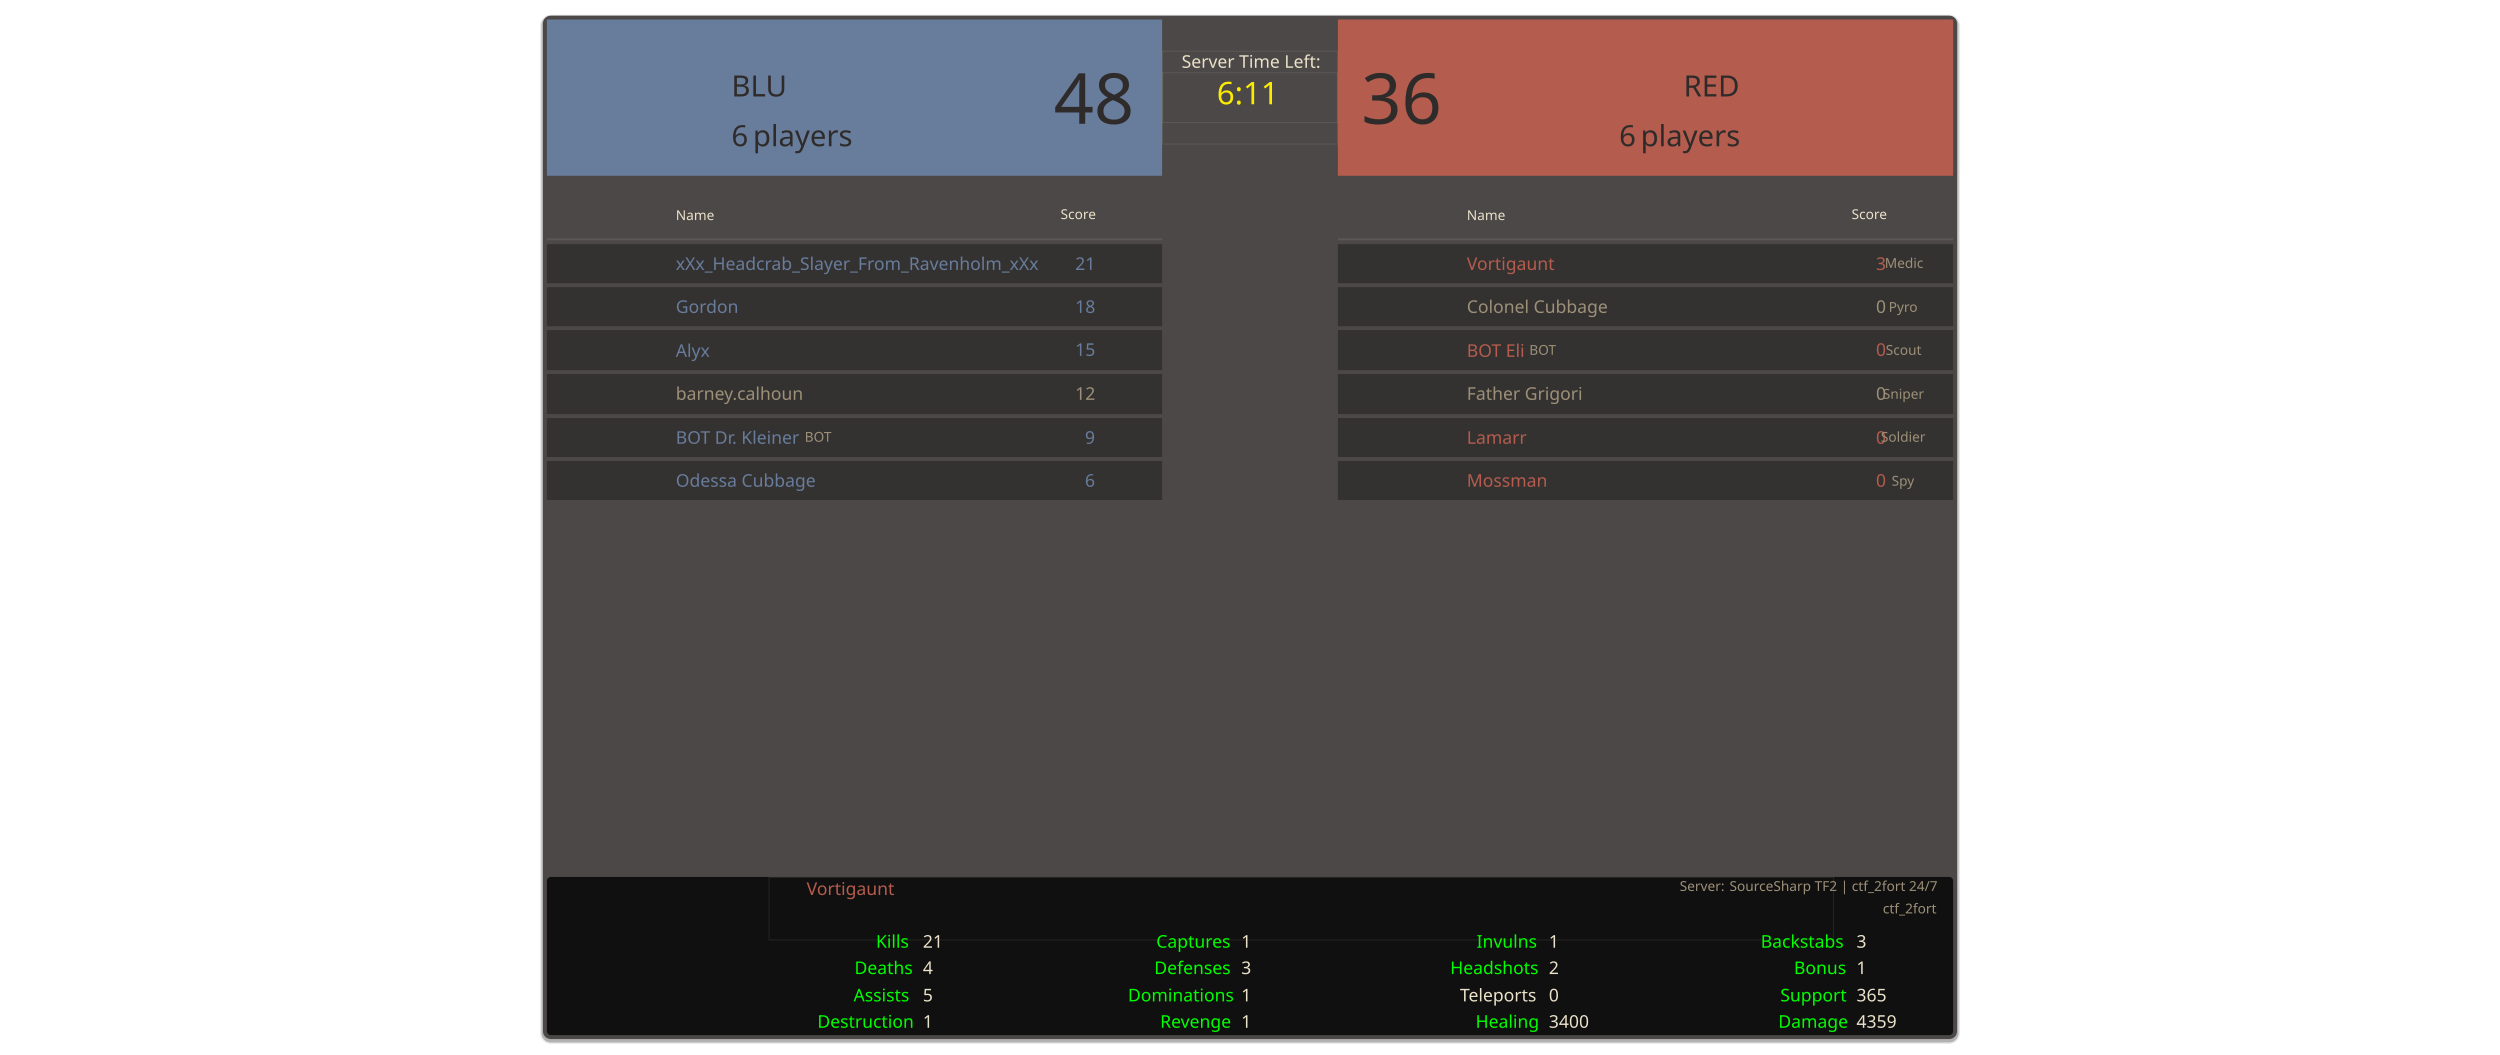
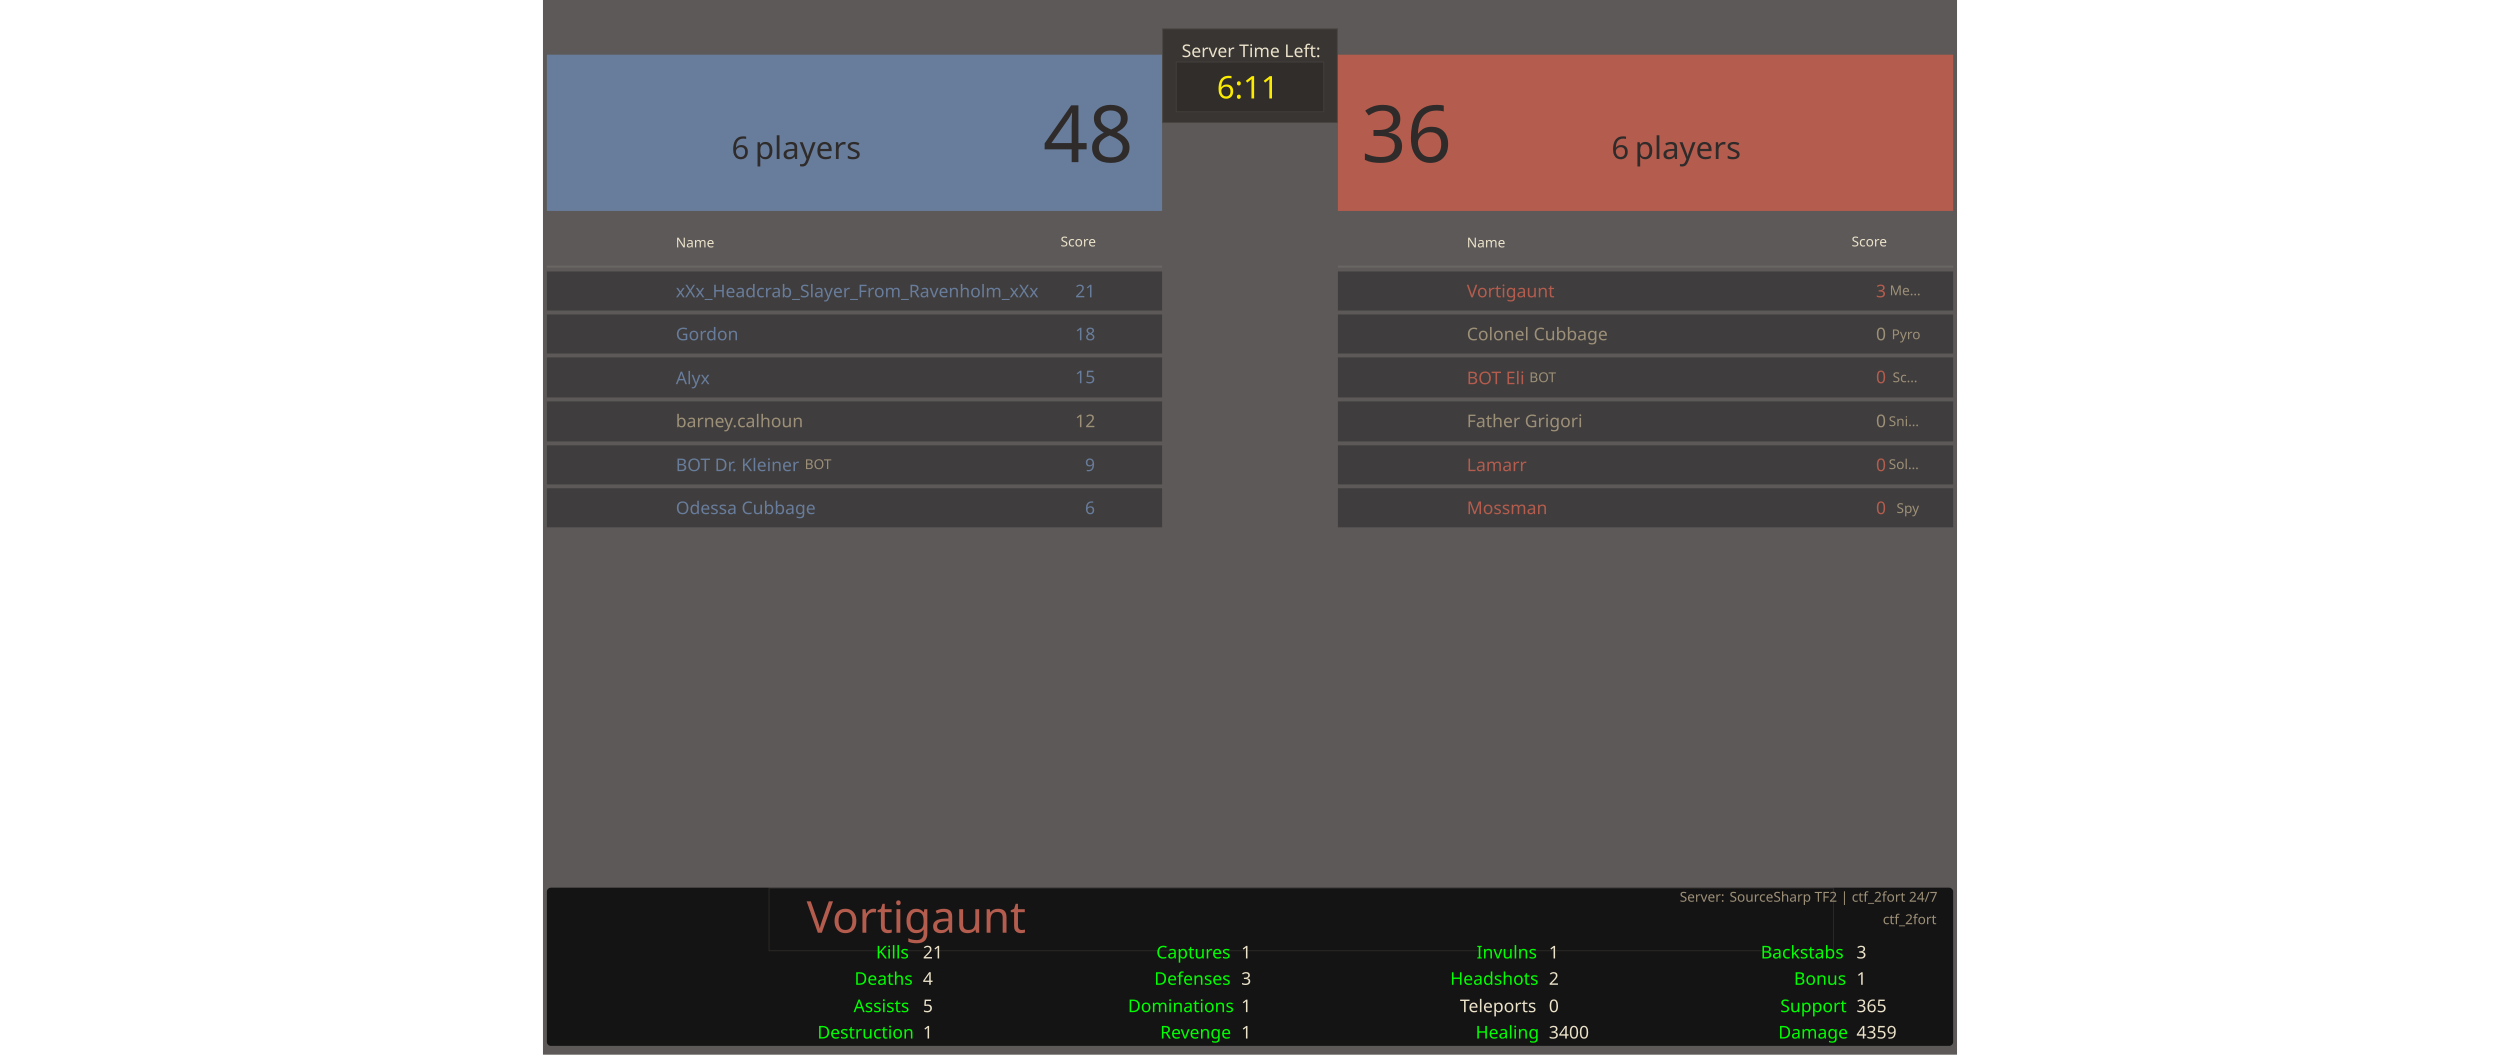
<svg xmlns="http://www.w3.org/2000/svg" width="2560" height="1080" viewBox="0 0 2560 1080" data-scale="1">
-   <rect x="553" y="15" width="1454" height="1054" rx="11" fill="#000000" fill-opacity="0.09" data-e="2" />
-   <rect x="554.5" y="16.5" width="1451" height="1051" rx="9.5" fill="#000000" fill-opacity="0.24" data-e="2" />
-   <rect x="556" y="16" width="1448" height="1048" rx="8" fill="#2e2b2a" fill-opacity="0.78" data-e="2" />
-   <rect x="560" y="20" width="630" height="160" fill="#687c9b" data-e="4" />
-   <text x="749" y="98.75" font-family="TF2 Build" font-size="30" font-weight="500" fill="#2e2b2a" xml:space="preserve" data-e="6">BLU</text>
-   <text x="749" y="149.75" font-family="TF2 Build" font-size="30" font-weight="500" fill="#2e2b2a" xml:space="preserve" data-e="8">6</text>
-   <text x="771" y="149.75" font-family="TF2 Build" font-size="30" font-weight="500" fill="#2e2b2a" xml:space="preserve" data-e="9">players</text>
-   <text x="1079" y="126.8" font-family="TF2 Build" font-size="72" font-weight="500" fill="#2e2b2a" xml:space="preserve" data-e="10">48</text>
-   <rect x="1190.5" y="52.5" width="179" height="95" fill="none" stroke="#ebe2ca" stroke-opacity="0.1" stroke-width="1" data-e="12" />
-   <text x="1210" y="69.45" font-family="TF2 Secondary" font-size="18" font-weight="500" fill="#ebe2ca" xml:space="preserve" data-e="13">Server Time Left:</text>
-   <rect x="1190.5" y="74.5" width="179" height="51" fill="none" stroke="#ebe2ca" stroke-opacity="0.1" stroke-width="1" data-e="14" />
-   <text x="1246" y="106.8" font-family="TF2 Secondary" font-size="32" font-weight="500" fill="#fbeb00" xml:space="preserve" data-e="15">6:11</text>
-   <rect x="1370" y="20" width="630" height="160" fill="#b45c4d" data-e="16" />
-   <text x="1724" y="98.75" font-family="TF2 Build" font-size="30" font-weight="500" fill="#2e2b2a" xml:space="preserve" data-e="18">RED</text>
-   <text x="1658" y="149.75" font-family="TF2 Build" font-size="30" font-weight="500" fill="#2e2b2a" xml:space="preserve" data-e="20">6</text>
-   <text x="1680" y="149.75" font-family="TF2 Build" font-size="30" font-weight="500" fill="#2e2b2a" xml:space="preserve" data-e="21">players</text>
-   <text x="1394" y="126.8" font-family="TF2 Build" font-size="72" font-weight="500" fill="#2e2b2a" xml:space="preserve" data-e="22">36</text>
+   <rect x="556" y="0" width="1448" height="1080" fill="#2e2b2a" fill-opacity="0.78" data-e="1" />
+   <rect x="560" y="56" width="630" height="160" fill="#687c9b" data-e="4" />
+   <text x="749" y="162.8" font-family="TF2 Secondary" font-size="32" font-weight="500" fill="#2e2b2a" xml:space="preserve" data-e="6">6</text>
+   <text x="773" y="162.8" font-family="TF2 Secondary" font-size="32" font-weight="500" fill="#2e2b2a" xml:space="preserve" data-e="7">players</text>
+   <text x="1068" y="166.02" font-family="TF2" font-size="81" font-weight="500" fill="#2e2b2a" xml:space="preserve" data-e="8">48</text>
+   <rect x="1190" y="29" width="180" height="97" fill="#2e2b2a" fill-opacity="0.78" data-e="10" />
+   <rect x="1190.5" y="29.5" width="179" height="96" fill="none" stroke="#ebe2ca" stroke-opacity="0.1" stroke-width="1" data-e="10" />
+   <text x="1210" y="58.45" font-family="TF2 Secondary" font-size="18" font-weight="500" fill="#ebe2ca" xml:space="preserve" data-e="11">Server Time Left:</text>
+   <rect x="1204" y="63" width="152" height="52" fill="#2e2b2a" fill-opacity="0.78" data-e="12" />
+   <rect x="1204.5" y="63.5" width="151" height="51" fill="none" stroke="#ebe2ca" stroke-opacity="0.1" stroke-width="1" data-e="12" />
+   <text x="1246" y="100.8" font-family="TF2 Secondary" font-size="32" font-weight="500" fill="#fbeb00" xml:space="preserve" data-e="14">6:11</text>
+   <rect x="1370" y="56" width="630" height="160" fill="#b45c4d" data-e="15" />
+   <text x="1650" y="162.8" font-family="TF2 Secondary" font-size="32" font-weight="500" fill="#2e2b2a" xml:space="preserve" data-e="17">6</text>
+   <text x="1674" y="162.8" font-family="TF2 Secondary" font-size="32" font-weight="500" fill="#2e2b2a" xml:space="preserve" data-e="18">players</text>
+   <text x="1394" y="166.02" font-family="TF2" font-size="81" font-weight="500" fill="#2e2b2a" xml:space="preserve" data-e="19">36</text>
  <clipPath id="c0">
-     <rect x="560" y="200" width="630" height="690" />
+     <rect x="560" y="228" width="630" height="681" />
  </clipPath>
-   <g clip-path="url(#c0)" data-e="24">
-     <text x="692" y="225.35" font-family="TF2 Secondary" font-size="14" font-weight="500" fill="#ebe2ca" xml:space="preserve" data-e="31">Name</text>
-     <text x="1086" y="224.35" font-family="TF2 Secondary" font-size="14" font-weight="500" fill="#ebe2ca" xml:space="preserve" data-e="36">Score</text>
-     <rect x="560" y="244" width="630" height="2" fill="#ebe2ca" fill-opacity="0.1" data-e="39" />
-     <rect x="560" y="250" width="630" height="40" fill="#000000" fill-opacity="0.31" data-e="40" />
-     <text x="692" y="276.45" font-family="TF2 Secondary" font-size="18" font-weight="500" fill="#687c9b" xml:space="preserve" data-e="46">xXx_Headcrab_Slayer_From_Ravenholm_xXx</text>
-     <text x="1101" y="276.45" font-family="TF2 Secondary" font-size="18" font-weight="500" fill="#687c9b" xml:space="preserve" data-e="51">21</text>
-     <rect x="560" y="294" width="630" height="40" fill="#000000" fill-opacity="0.31" data-e="54" />
-     <text x="692" y="320.45" font-family="TF2 Secondary" font-size="18" font-weight="500" fill="#687c9b" xml:space="preserve" data-e="60">Gordon</text>
-     <text x="1101" y="320.45" font-family="TF2 Secondary" font-size="18" font-weight="500" fill="#687c9b" xml:space="preserve" data-e="65">18</text>
-     <rect x="560" y="338" width="630" height="41" fill="#000000" fill-opacity="0.31" data-e="68" />
-     <text x="692" y="365.45" font-family="TF2 Secondary" font-size="18" font-weight="500" fill="#687c9b" xml:space="preserve" data-e="74">Alyx</text>
-     <text x="1101" y="364.45" font-family="TF2 Secondary" font-size="18" font-weight="500" fill="#687c9b" xml:space="preserve" data-e="79">15</text>
-     <rect x="560" y="383" width="630" height="41" fill="#000000" fill-opacity="0.31" data-e="82" />
-     <text x="692" y="409.45" font-family="TF2 Secondary" font-size="18" font-weight="500" fill="#9d9078" xml:space="preserve" data-e="88">barney.calhoun</text>
-     <text x="1101" y="409.45" font-family="TF2 Secondary" font-size="18" font-weight="500" fill="#9d9078" xml:space="preserve" data-e="93">12</text>
-     <rect x="560" y="428" width="630" height="40" fill="#000000" fill-opacity="0.31" data-e="96" />
-     <text x="692" y="454.45" font-family="TF2 Secondary" font-size="18" font-weight="500" fill="#687c9b" xml:space="preserve" data-e="102">BOT Dr. Kleiner</text>
-     <text x="824" y="452.35" font-family="TF2 Secondary" font-size="14" font-weight="500" fill="#9d9078" xml:space="preserve" data-e="103">BOT</text>
-     <text x="1111" y="454.45" font-family="TF2 Secondary" font-size="18" font-weight="500" fill="#687c9b" xml:space="preserve" data-e="108">9</text>
-     <rect x="560" y="472" width="630" height="40" fill="#000000" fill-opacity="0.31" data-e="111" />
-     <text x="692" y="498.45" font-family="TF2 Secondary" font-size="18" font-weight="500" fill="#687c9b" xml:space="preserve" data-e="117">Odessa Cubbage</text>
-     <text x="1111" y="498.45" font-family="TF2 Secondary" font-size="18" font-weight="500" fill="#687c9b" xml:space="preserve" data-e="122">6</text>
+   <g clip-path="url(#c0)" data-e="21">
+     <text x="692" y="253.35" font-family="TF2 Secondary" font-size="14" font-weight="500" fill="#ebe2ca" xml:space="preserve" data-e="28">Name</text>
+     <text x="1086" y="252.35" font-family="TF2 Secondary" font-size="14" font-weight="500" fill="#ebe2ca" xml:space="preserve" data-e="33">Score</text>
+     <rect x="560" y="272" width="630" height="2" fill="#ebe2ca" fill-opacity="0.1" data-e="36" />
+     <rect x="560" y="278" width="630" height="40" fill="#000000" fill-opacity="0.31" data-e="37" />
+     <text x="692" y="304.45" font-family="TF2 Secondary" font-size="18" font-weight="500" fill="#687c9b" xml:space="preserve" data-e="43">xXx_Headcrab_Slayer_From_Ravenholm_xXx</text>
+     <text x="1101" y="304.45" font-family="TF2 Secondary" font-size="18" font-weight="500" fill="#687c9b" xml:space="preserve" data-e="48">21</text>
+     <rect x="560" y="322" width="630" height="40" fill="#000000" fill-opacity="0.31" data-e="51" />
+     <text x="692" y="348.45" font-family="TF2 Secondary" font-size="18" font-weight="500" fill="#687c9b" xml:space="preserve" data-e="57">Gordon</text>
+     <text x="1101" y="348.45" font-family="TF2 Secondary" font-size="18" font-weight="500" fill="#687c9b" xml:space="preserve" data-e="62">18</text>
+     <rect x="560" y="366" width="630" height="41" fill="#000000" fill-opacity="0.31" data-e="65" />
+     <text x="692" y="393.45" font-family="TF2 Secondary" font-size="18" font-weight="500" fill="#687c9b" xml:space="preserve" data-e="71">Alyx</text>
+     <text x="1101" y="392.45" font-family="TF2 Secondary" font-size="18" font-weight="500" fill="#687c9b" xml:space="preserve" data-e="76">15</text>
+     <rect x="560" y="411" width="630" height="41" fill="#000000" fill-opacity="0.31" data-e="79" />
+     <text x="692" y="437.45" font-family="TF2 Secondary" font-size="18" font-weight="500" fill="#9d9078" xml:space="preserve" data-e="85">barney.calhoun</text>
+     <text x="1101" y="437.45" font-family="TF2 Secondary" font-size="18" font-weight="500" fill="#9d9078" xml:space="preserve" data-e="90">12</text>
+     <rect x="560" y="456" width="630" height="40" fill="#000000" fill-opacity="0.31" data-e="93" />
+     <text x="692" y="482.45" font-family="TF2 Secondary" font-size="18" font-weight="500" fill="#687c9b" xml:space="preserve" data-e="99">BOT Dr. Kleiner</text>
+     <text x="824" y="480.35" font-family="TF2 Secondary" font-size="14" font-weight="500" fill="#9d9078" xml:space="preserve" data-e="100">BOT</text>
+     <text x="1111" y="482.45" font-family="TF2 Secondary" font-size="18" font-weight="500" fill="#687c9b" xml:space="preserve" data-e="105">9</text>
+     <rect x="560" y="500" width="630" height="40" fill="#000000" fill-opacity="0.31" data-e="108" />
+     <text x="692" y="526.45" font-family="TF2 Secondary" font-size="18" font-weight="500" fill="#687c9b" xml:space="preserve" data-e="114">Odessa Cubbage</text>
+     <text x="1111" y="526.45" font-family="TF2 Secondary" font-size="18" font-weight="500" fill="#687c9b" xml:space="preserve" data-e="119">6</text>
  </g>
  <clipPath id="c1">
-     <rect x="1370" y="200" width="630" height="690" />
+     <rect x="1370" y="228" width="630" height="681" />
  </clipPath>
-   <g clip-path="url(#c1)" data-e="126">
-     <text x="1502" y="225.35" font-family="TF2 Secondary" font-size="14" font-weight="500" fill="#ebe2ca" xml:space="preserve" data-e="133">Name</text>
-     <text x="1896" y="224.35" font-family="TF2 Secondary" font-size="14" font-weight="500" fill="#ebe2ca" xml:space="preserve" data-e="138">Score</text>
-     <rect x="1370" y="244" width="630" height="2" fill="#ebe2ca" fill-opacity="0.1" data-e="141" />
-     <rect x="1370" y="250" width="630" height="40" fill="#000000" fill-opacity="0.31" data-e="142" />
-     <text x="1502" y="276.45" font-family="TF2 Secondary" font-size="18" font-weight="500" fill="#b45c4d" xml:space="preserve" data-e="148">Vortigaunt</text>
-     <text x="1921" y="276.45" font-family="TF2 Secondary" font-size="18" font-weight="500" fill="#b45c4d" xml:space="preserve" data-e="153">3</text>
-     <text x="1930" y="274.35" font-family="TF2 Secondary" font-size="14" font-weight="500" fill="#9d9078" xml:space="preserve" data-e="155">Medic</text>
-     <rect x="1370" y="294" width="630" height="40" fill="#000000" fill-opacity="0.31" data-e="157" />
-     <text x="1502" y="320.45" font-family="TF2 Secondary" font-size="18" font-weight="500" fill="#9d9078" xml:space="preserve" data-e="163">Colonel Cubbage</text>
-     <text x="1921" y="320.45" font-family="TF2 Secondary" font-size="18" font-weight="500" fill="#9d9078" xml:space="preserve" data-e="168">0</text>
-     <text x="1934" y="319.35" font-family="TF2 Secondary" font-size="14" font-weight="500" fill="#9d9078" xml:space="preserve" data-e="170">Pyro</text>
-     <rect x="1370" y="338" width="630" height="41" fill="#000000" fill-opacity="0.31" data-e="172" />
-     <text x="1502" y="365.45" font-family="TF2 Secondary" font-size="18" font-weight="500" fill="#b45c4d" xml:space="preserve" data-e="178">BOT Eli</text>
-     <text x="1566" y="363.35" font-family="TF2 Secondary" font-size="14" font-weight="500" fill="#9d9078" xml:space="preserve" data-e="179">BOT</text>
-     <text x="1921" y="364.45" font-family="TF2 Secondary" font-size="18" font-weight="500" fill="#b45c4d" xml:space="preserve" data-e="184">0</text>
-     <text x="1931" y="363.35" font-family="TF2 Secondary" font-size="14" font-weight="500" fill="#9d9078" xml:space="preserve" data-e="186">Scout</text>
-     <rect x="1370" y="383" width="630" height="41" fill="#000000" fill-opacity="0.31" data-e="188" />
-     <text x="1502" y="409.45" font-family="TF2 Secondary" font-size="18" font-weight="500" fill="#9d9078" xml:space="preserve" data-e="194">Father Grigori</text>
-     <text x="1921" y="409.45" font-family="TF2 Secondary" font-size="18" font-weight="500" fill="#9d9078" xml:space="preserve" data-e="199">0</text>
-     <text x="1928" y="408.35" font-family="TF2 Secondary" font-size="14" font-weight="500" fill="#9d9078" xml:space="preserve" data-e="201">Sniper</text>
-     <rect x="1370" y="428" width="630" height="40" fill="#000000" fill-opacity="0.31" data-e="203" />
-     <text x="1502" y="454.45" font-family="TF2 Secondary" font-size="18" font-weight="500" fill="#b45c4d" xml:space="preserve" data-e="209">Lamarr</text>
-     <text x="1921" y="454.45" font-family="TF2 Secondary" font-size="18" font-weight="500" fill="#b45c4d" xml:space="preserve" data-e="214">0</text>
-     <text x="1926" y="452.35" font-family="TF2 Secondary" font-size="14" font-weight="500" fill="#9d9078" xml:space="preserve" data-e="216">Soldier</text>
-     <rect x="1370" y="472" width="630" height="40" fill="#000000" fill-opacity="0.31" data-e="218" />
-     <text x="1502" y="498.45" font-family="TF2 Secondary" font-size="18" font-weight="500" fill="#b45c4d" xml:space="preserve" data-e="224">Mossman</text>
-     <text x="1921" y="498.45" font-family="TF2 Secondary" font-size="18" font-weight="500" fill="#b45c4d" xml:space="preserve" data-e="229">0</text>
-     <text x="1937" y="497.35" font-family="TF2 Secondary" font-size="14" font-weight="500" fill="#9d9078" xml:space="preserve" data-e="231">Spy</text>
+   <g clip-path="url(#c1)" data-e="123">
+     <text x="1502" y="253.35" font-family="TF2 Secondary" font-size="14" font-weight="500" fill="#ebe2ca" xml:space="preserve" data-e="130">Name</text>
+     <text x="1896" y="252.35" font-family="TF2 Secondary" font-size="14" font-weight="500" fill="#ebe2ca" xml:space="preserve" data-e="135">Score</text>
+     <rect x="1370" y="272" width="630" height="2" fill="#ebe2ca" fill-opacity="0.1" data-e="138" />
+     <rect x="1370" y="278" width="630" height="40" fill="#000000" fill-opacity="0.31" data-e="139" />
+     <text x="1502" y="304.45" font-family="TF2 Secondary" font-size="18" font-weight="500" fill="#b45c4d" xml:space="preserve" data-e="145">Vortigaunt</text>
+     <text x="1921" y="304.45" font-family="TF2 Secondary" font-size="18" font-weight="500" fill="#b45c4d" xml:space="preserve" data-e="150">3</text>
+     <text x="1935" y="302.35" font-family="TF2 Secondary" font-size="14" font-weight="500" fill="#9d9078" xml:space="preserve" data-e="152">Me…</text>
+     <rect x="1370" y="322" width="630" height="40" fill="#000000" fill-opacity="0.31" data-e="154" />
+     <text x="1502" y="348.45" font-family="TF2 Secondary" font-size="18" font-weight="500" fill="#9d9078" xml:space="preserve" data-e="160">Colonel Cubbage</text>
+     <text x="1921" y="348.45" font-family="TF2 Secondary" font-size="18" font-weight="500" fill="#9d9078" xml:space="preserve" data-e="165">0</text>
+     <text x="1937" y="347.35" font-family="TF2 Secondary" font-size="14" font-weight="500" fill="#9d9078" xml:space="preserve" data-e="167">Pyro</text>
+     <rect x="1370" y="366" width="630" height="41" fill="#000000" fill-opacity="0.31" data-e="169" />
+     <text x="1502" y="393.45" font-family="TF2 Secondary" font-size="18" font-weight="500" fill="#b45c4d" xml:space="preserve" data-e="175">BOT Eli</text>
+     <text x="1566" y="391.35" font-family="TF2 Secondary" font-size="14" font-weight="500" fill="#9d9078" xml:space="preserve" data-e="176">BOT</text>
+     <text x="1921" y="392.45" font-family="TF2 Secondary" font-size="18" font-weight="500" fill="#b45c4d" xml:space="preserve" data-e="181">0</text>
+     <text x="1938" y="391.35" font-family="TF2 Secondary" font-size="14" font-weight="500" fill="#9d9078" xml:space="preserve" data-e="183">Sc…</text>
+     <rect x="1370" y="411" width="630" height="41" fill="#000000" fill-opacity="0.31" data-e="185" />
+     <text x="1502" y="437.45" font-family="TF2 Secondary" font-size="18" font-weight="500" fill="#9d9078" xml:space="preserve" data-e="191">Father Grigori</text>
+     <text x="1921" y="437.45" font-family="TF2 Secondary" font-size="18" font-weight="500" fill="#9d9078" xml:space="preserve" data-e="196">0</text>
+     <text x="1934" y="436.35" font-family="TF2 Secondary" font-size="14" font-weight="500" fill="#9d9078" xml:space="preserve" data-e="198">Sni…</text>
+     <rect x="1370" y="456" width="630" height="40" fill="#000000" fill-opacity="0.31" data-e="200" />
+     <text x="1502" y="482.45" font-family="TF2 Secondary" font-size="18" font-weight="500" fill="#b45c4d" xml:space="preserve" data-e="206">Lamarr</text>
+     <text x="1921" y="482.45" font-family="TF2 Secondary" font-size="18" font-weight="500" fill="#b45c4d" xml:space="preserve" data-e="211">0</text>
+     <text x="1934" y="480.35" font-family="TF2 Secondary" font-size="14" font-weight="500" fill="#9d9078" xml:space="preserve" data-e="213">Sol…</text>
+     <rect x="1370" y="500" width="630" height="40" fill="#000000" fill-opacity="0.31" data-e="215" />
+     <text x="1502" y="526.45" font-family="TF2 Secondary" font-size="18" font-weight="500" fill="#b45c4d" xml:space="preserve" data-e="221">Mossman</text>
+     <text x="1921" y="526.45" font-family="TF2 Secondary" font-size="18" font-weight="500" fill="#b45c4d" xml:space="preserve" data-e="226">0</text>
+     <text x="1942" y="525.35" font-family="TF2 Secondary" font-size="14" font-weight="500" fill="#9d9078" xml:space="preserve" data-e="228">Spy</text>
  </g>
-   <rect x="560" y="898" width="1440" height="162" rx="4" fill="#000000" fill-opacity="0.77" data-e="233" />
-   <rect x="787.5" y="898.5" width="1090" height="64" fill="none" stroke="#ebe2ca" stroke-opacity="0.1" stroke-width="1" data-e="234" />
-   <text x="826" y="916.45" font-family="TF2 Secondary" font-size="18" font-weight="500" fill="#b45c4d" xml:space="preserve" data-e="238">Vortigaunt</text>
-   <text x="1720" y="912.35" font-family="TF2 Secondary" font-size="14" font-weight="500" fill="#9d9078" xml:space="preserve" data-e="242">Server:</text>
-   <text x="1771" y="912.35" font-family="TF2 Secondary" font-size="14" font-weight="500" fill="#9d9078" xml:space="preserve" data-e="243">SourceSharp TF2 | ctf_2fort 24/7</text>
-   <text x="1928" y="935.35" font-family="TF2 Secondary" font-size="14" font-weight="500" fill="#9d9078" xml:space="preserve" data-e="244">ctf_2fort</text>
-   <text x="897" y="970.45" font-family="TF2 Secondary" font-size="18" font-weight="500" fill="#00ff00" xml:space="preserve" data-e="246">Kills</text>
-   <text x="945" y="970.45" font-family="TF2 Secondary" font-size="18" font-weight="500" fill="#ebe2ca" xml:space="preserve" data-e="247">21</text>
-   <text x="1184" y="970.45" font-family="TF2 Secondary" font-size="18" font-weight="500" fill="#00ff00" xml:space="preserve" data-e="249">Captures</text>
-   <text x="1271" y="970.45" font-family="TF2 Secondary" font-size="18" font-weight="500" fill="#ebe2ca" xml:space="preserve" data-e="250">1</text>
-   <text x="1512" y="970.45" font-family="TF2 Secondary" font-size="18" font-weight="500" fill="#00ff00" xml:space="preserve" data-e="252">Invulns</text>
-   <text x="1586" y="970.45" font-family="TF2 Secondary" font-size="18" font-weight="500" fill="#ebe2ca" xml:space="preserve" data-e="253">1</text>
-   <text x="1803" y="970.45" font-family="TF2 Secondary" font-size="18" font-weight="500" fill="#00ff00" xml:space="preserve" data-e="255">Backstabs</text>
-   <text x="1901" y="970.45" font-family="TF2 Secondary" font-size="18" font-weight="500" fill="#ebe2ca" xml:space="preserve" data-e="256">3</text>
-   <text x="875" y="997.45" font-family="TF2 Secondary" font-size="18" font-weight="500" fill="#00ff00" xml:space="preserve" data-e="257">Deaths</text>
-   <text x="945" y="997.45" font-family="TF2 Secondary" font-size="18" font-weight="500" fill="#ebe2ca" xml:space="preserve" data-e="258">4</text>
-   <text x="1182" y="997.45" font-family="TF2 Secondary" font-size="18" font-weight="500" fill="#00ff00" xml:space="preserve" data-e="260">Defenses</text>
-   <text x="1271" y="997.45" font-family="TF2 Secondary" font-size="18" font-weight="500" fill="#ebe2ca" xml:space="preserve" data-e="261">3</text>
-   <text x="1485" y="997.45" font-family="TF2 Secondary" font-size="18" font-weight="500" fill="#00ff00" xml:space="preserve" data-e="263">Headshots</text>
-   <text x="1586" y="997.45" font-family="TF2 Secondary" font-size="18" font-weight="500" fill="#ebe2ca" xml:space="preserve" data-e="264">2</text>
-   <text x="1837" y="997.45" font-family="TF2 Secondary" font-size="18" font-weight="500" fill="#00ff00" xml:space="preserve" data-e="266">Bonus</text>
-   <text x="1901" y="997.45" font-family="TF2 Secondary" font-size="18" font-weight="500" fill="#ebe2ca" xml:space="preserve" data-e="267">1</text>
-   <text x="874" y="1025.45" font-family="TF2 Secondary" font-size="18" font-weight="500" fill="#00ff00" xml:space="preserve" data-e="268">Assists</text>
-   <text x="945" y="1025.45" font-family="TF2 Secondary" font-size="18" font-weight="500" fill="#ebe2ca" xml:space="preserve" data-e="269">5</text>
-   <text x="1155" y="1025.45" font-family="TF2 Secondary" font-size="18" font-weight="500" fill="#00ff00" xml:space="preserve" data-e="271">Dominations</text>
-   <text x="1271" y="1025.45" font-family="TF2 Secondary" font-size="18" font-weight="500" fill="#ebe2ca" xml:space="preserve" data-e="272">1</text>
-   <text x="1495" y="1025.45" font-family="TF2 Secondary" font-size="18" font-weight="500" fill="#ebe2ca" xml:space="preserve" data-e="274">Teleports</text>
-   <text x="1586" y="1025.45" font-family="TF2 Secondary" font-size="18" font-weight="500" fill="#ebe2ca" xml:space="preserve" data-e="275">0</text>
-   <text x="1823" y="1025.45" font-family="TF2 Secondary" font-size="18" font-weight="500" fill="#00ff00" xml:space="preserve" data-e="277">Support</text>
-   <text x="1901" y="1025.45" font-family="TF2 Secondary" font-size="18" font-weight="500" fill="#ebe2ca" xml:space="preserve" data-e="278">365</text>
-   <text x="837" y="1052.45" font-family="TF2 Secondary" font-size="18" font-weight="500" fill="#00ff00" xml:space="preserve" data-e="279">Destruction</text>
-   <text x="945" y="1052.45" font-family="TF2 Secondary" font-size="18" font-weight="500" fill="#ebe2ca" xml:space="preserve" data-e="280">1</text>
-   <text x="1188" y="1052.45" font-family="TF2 Secondary" font-size="18" font-weight="500" fill="#00ff00" xml:space="preserve" data-e="282">Revenge</text>
-   <text x="1271" y="1052.45" font-family="TF2 Secondary" font-size="18" font-weight="500" fill="#ebe2ca" xml:space="preserve" data-e="283">1</text>
-   <text x="1511" y="1052.45" font-family="TF2 Secondary" font-size="18" font-weight="500" fill="#00ff00" xml:space="preserve" data-e="285">Healing</text>
-   <text x="1586" y="1052.45" font-family="TF2 Secondary" font-size="18" font-weight="500" fill="#ebe2ca" xml:space="preserve" data-e="286">3400</text>
-   <text x="1821" y="1052.45" font-family="TF2 Secondary" font-size="18" font-weight="500" fill="#00ff00" xml:space="preserve" data-e="288">Damage</text>
-   <text x="1901" y="1052.45" font-family="TF2 Secondary" font-size="18" font-weight="500" fill="#ebe2ca" xml:space="preserve" data-e="289">4359</text>
+   <rect x="560" y="909" width="1440" height="162" rx="4" fill="#000000" fill-opacity="0.77" data-e="230" />
+   <rect x="787.5" y="909.5" width="1090" height="64" fill="none" stroke="#ebe2ca" stroke-opacity="0.1" stroke-width="1" data-e="231" />
+   <text x="826" y="955.12" font-family="TF2 Secondary" font-size="45" font-weight="500" fill="#b45c4d" xml:space="preserve" data-e="235">Vortigaunt</text>
+   <text x="1720" y="923.35" font-family="TF2 Secondary" font-size="14" font-weight="500" fill="#9d9078" xml:space="preserve" data-e="239">Server:</text>
+   <text x="1771" y="923.35" font-family="TF2 Secondary" font-size="14" font-weight="500" fill="#9d9078" xml:space="preserve" data-e="240">SourceSharp TF2 | ctf_2fort 24/7</text>
+   <text x="1928" y="946.35" font-family="TF2 Secondary" font-size="14" font-weight="500" fill="#9d9078" xml:space="preserve" data-e="241">ctf_2fort</text>
+   <text x="897" y="981.45" font-family="TF2 Secondary" font-size="18" font-weight="500" fill="#00ff00" xml:space="preserve" data-e="243">Kills</text>
+   <text x="945" y="981.45" font-family="TF2 Secondary" font-size="18" font-weight="500" fill="#ebe2ca" xml:space="preserve" data-e="244">21</text>
+   <text x="1184" y="981.45" font-family="TF2 Secondary" font-size="18" font-weight="500" fill="#00ff00" xml:space="preserve" data-e="246">Captures</text>
+   <text x="1271" y="981.45" font-family="TF2 Secondary" font-size="18" font-weight="500" fill="#ebe2ca" xml:space="preserve" data-e="247">1</text>
+   <text x="1512" y="981.45" font-family="TF2 Secondary" font-size="18" font-weight="500" fill="#00ff00" xml:space="preserve" data-e="249">Invulns</text>
+   <text x="1586" y="981.45" font-family="TF2 Secondary" font-size="18" font-weight="500" fill="#ebe2ca" xml:space="preserve" data-e="250">1</text>
+   <text x="1803" y="981.45" font-family="TF2 Secondary" font-size="18" font-weight="500" fill="#00ff00" xml:space="preserve" data-e="252">Backstabs</text>
+   <text x="1901" y="981.45" font-family="TF2 Secondary" font-size="18" font-weight="500" fill="#ebe2ca" xml:space="preserve" data-e="253">3</text>
+   <text x="875" y="1008.45" font-family="TF2 Secondary" font-size="18" font-weight="500" fill="#00ff00" xml:space="preserve" data-e="254">Deaths</text>
+   <text x="945" y="1008.45" font-family="TF2 Secondary" font-size="18" font-weight="500" fill="#ebe2ca" xml:space="preserve" data-e="255">4</text>
+   <text x="1182" y="1008.45" font-family="TF2 Secondary" font-size="18" font-weight="500" fill="#00ff00" xml:space="preserve" data-e="257">Defenses</text>
+   <text x="1271" y="1008.45" font-family="TF2 Secondary" font-size="18" font-weight="500" fill="#ebe2ca" xml:space="preserve" data-e="258">3</text>
+   <text x="1485" y="1008.45" font-family="TF2 Secondary" font-size="18" font-weight="500" fill="#00ff00" xml:space="preserve" data-e="260">Headshots</text>
+   <text x="1586" y="1008.45" font-family="TF2 Secondary" font-size="18" font-weight="500" fill="#ebe2ca" xml:space="preserve" data-e="261">2</text>
+   <text x="1837" y="1008.45" font-family="TF2 Secondary" font-size="18" font-weight="500" fill="#00ff00" xml:space="preserve" data-e="263">Bonus</text>
+   <text x="1901" y="1008.45" font-family="TF2 Secondary" font-size="18" font-weight="500" fill="#ebe2ca" xml:space="preserve" data-e="264">1</text>
+   <text x="874" y="1036.45" font-family="TF2 Secondary" font-size="18" font-weight="500" fill="#00ff00" xml:space="preserve" data-e="265">Assists</text>
+   <text x="945" y="1036.45" font-family="TF2 Secondary" font-size="18" font-weight="500" fill="#ebe2ca" xml:space="preserve" data-e="266">5</text>
+   <text x="1155" y="1036.45" font-family="TF2 Secondary" font-size="18" font-weight="500" fill="#00ff00" xml:space="preserve" data-e="268">Dominations</text>
+   <text x="1271" y="1036.45" font-family="TF2 Secondary" font-size="18" font-weight="500" fill="#ebe2ca" xml:space="preserve" data-e="269">1</text>
+   <text x="1495" y="1036.45" font-family="TF2 Secondary" font-size="18" font-weight="500" fill="#ebe2ca" xml:space="preserve" data-e="271">Teleports</text>
+   <text x="1586" y="1036.45" font-family="TF2 Secondary" font-size="18" font-weight="500" fill="#ebe2ca" xml:space="preserve" data-e="272">0</text>
+   <text x="1823" y="1036.45" font-family="TF2 Secondary" font-size="18" font-weight="500" fill="#00ff00" xml:space="preserve" data-e="274">Support</text>
+   <text x="1901" y="1036.45" font-family="TF2 Secondary" font-size="18" font-weight="500" fill="#ebe2ca" xml:space="preserve" data-e="275">365</text>
+   <text x="837" y="1063.45" font-family="TF2 Secondary" font-size="18" font-weight="500" fill="#00ff00" xml:space="preserve" data-e="276">Destruction</text>
+   <text x="945" y="1063.45" font-family="TF2 Secondary" font-size="18" font-weight="500" fill="#ebe2ca" xml:space="preserve" data-e="277">1</text>
+   <text x="1188" y="1063.45" font-family="TF2 Secondary" font-size="18" font-weight="500" fill="#00ff00" xml:space="preserve" data-e="279">Revenge</text>
+   <text x="1271" y="1063.45" font-family="TF2 Secondary" font-size="18" font-weight="500" fill="#ebe2ca" xml:space="preserve" data-e="280">1</text>
+   <text x="1511" y="1063.45" font-family="TF2 Secondary" font-size="18" font-weight="500" fill="#00ff00" xml:space="preserve" data-e="282">Healing</text>
+   <text x="1586" y="1063.45" font-family="TF2 Secondary" font-size="18" font-weight="500" fill="#ebe2ca" xml:space="preserve" data-e="283">3400</text>
+   <text x="1821" y="1063.45" font-family="TF2 Secondary" font-size="18" font-weight="500" fill="#00ff00" xml:space="preserve" data-e="285">Damage</text>
+   <text x="1901" y="1063.45" font-family="TF2 Secondary" font-size="18" font-weight="500" fill="#ebe2ca" xml:space="preserve" data-e="286">4359</text>
</svg>
